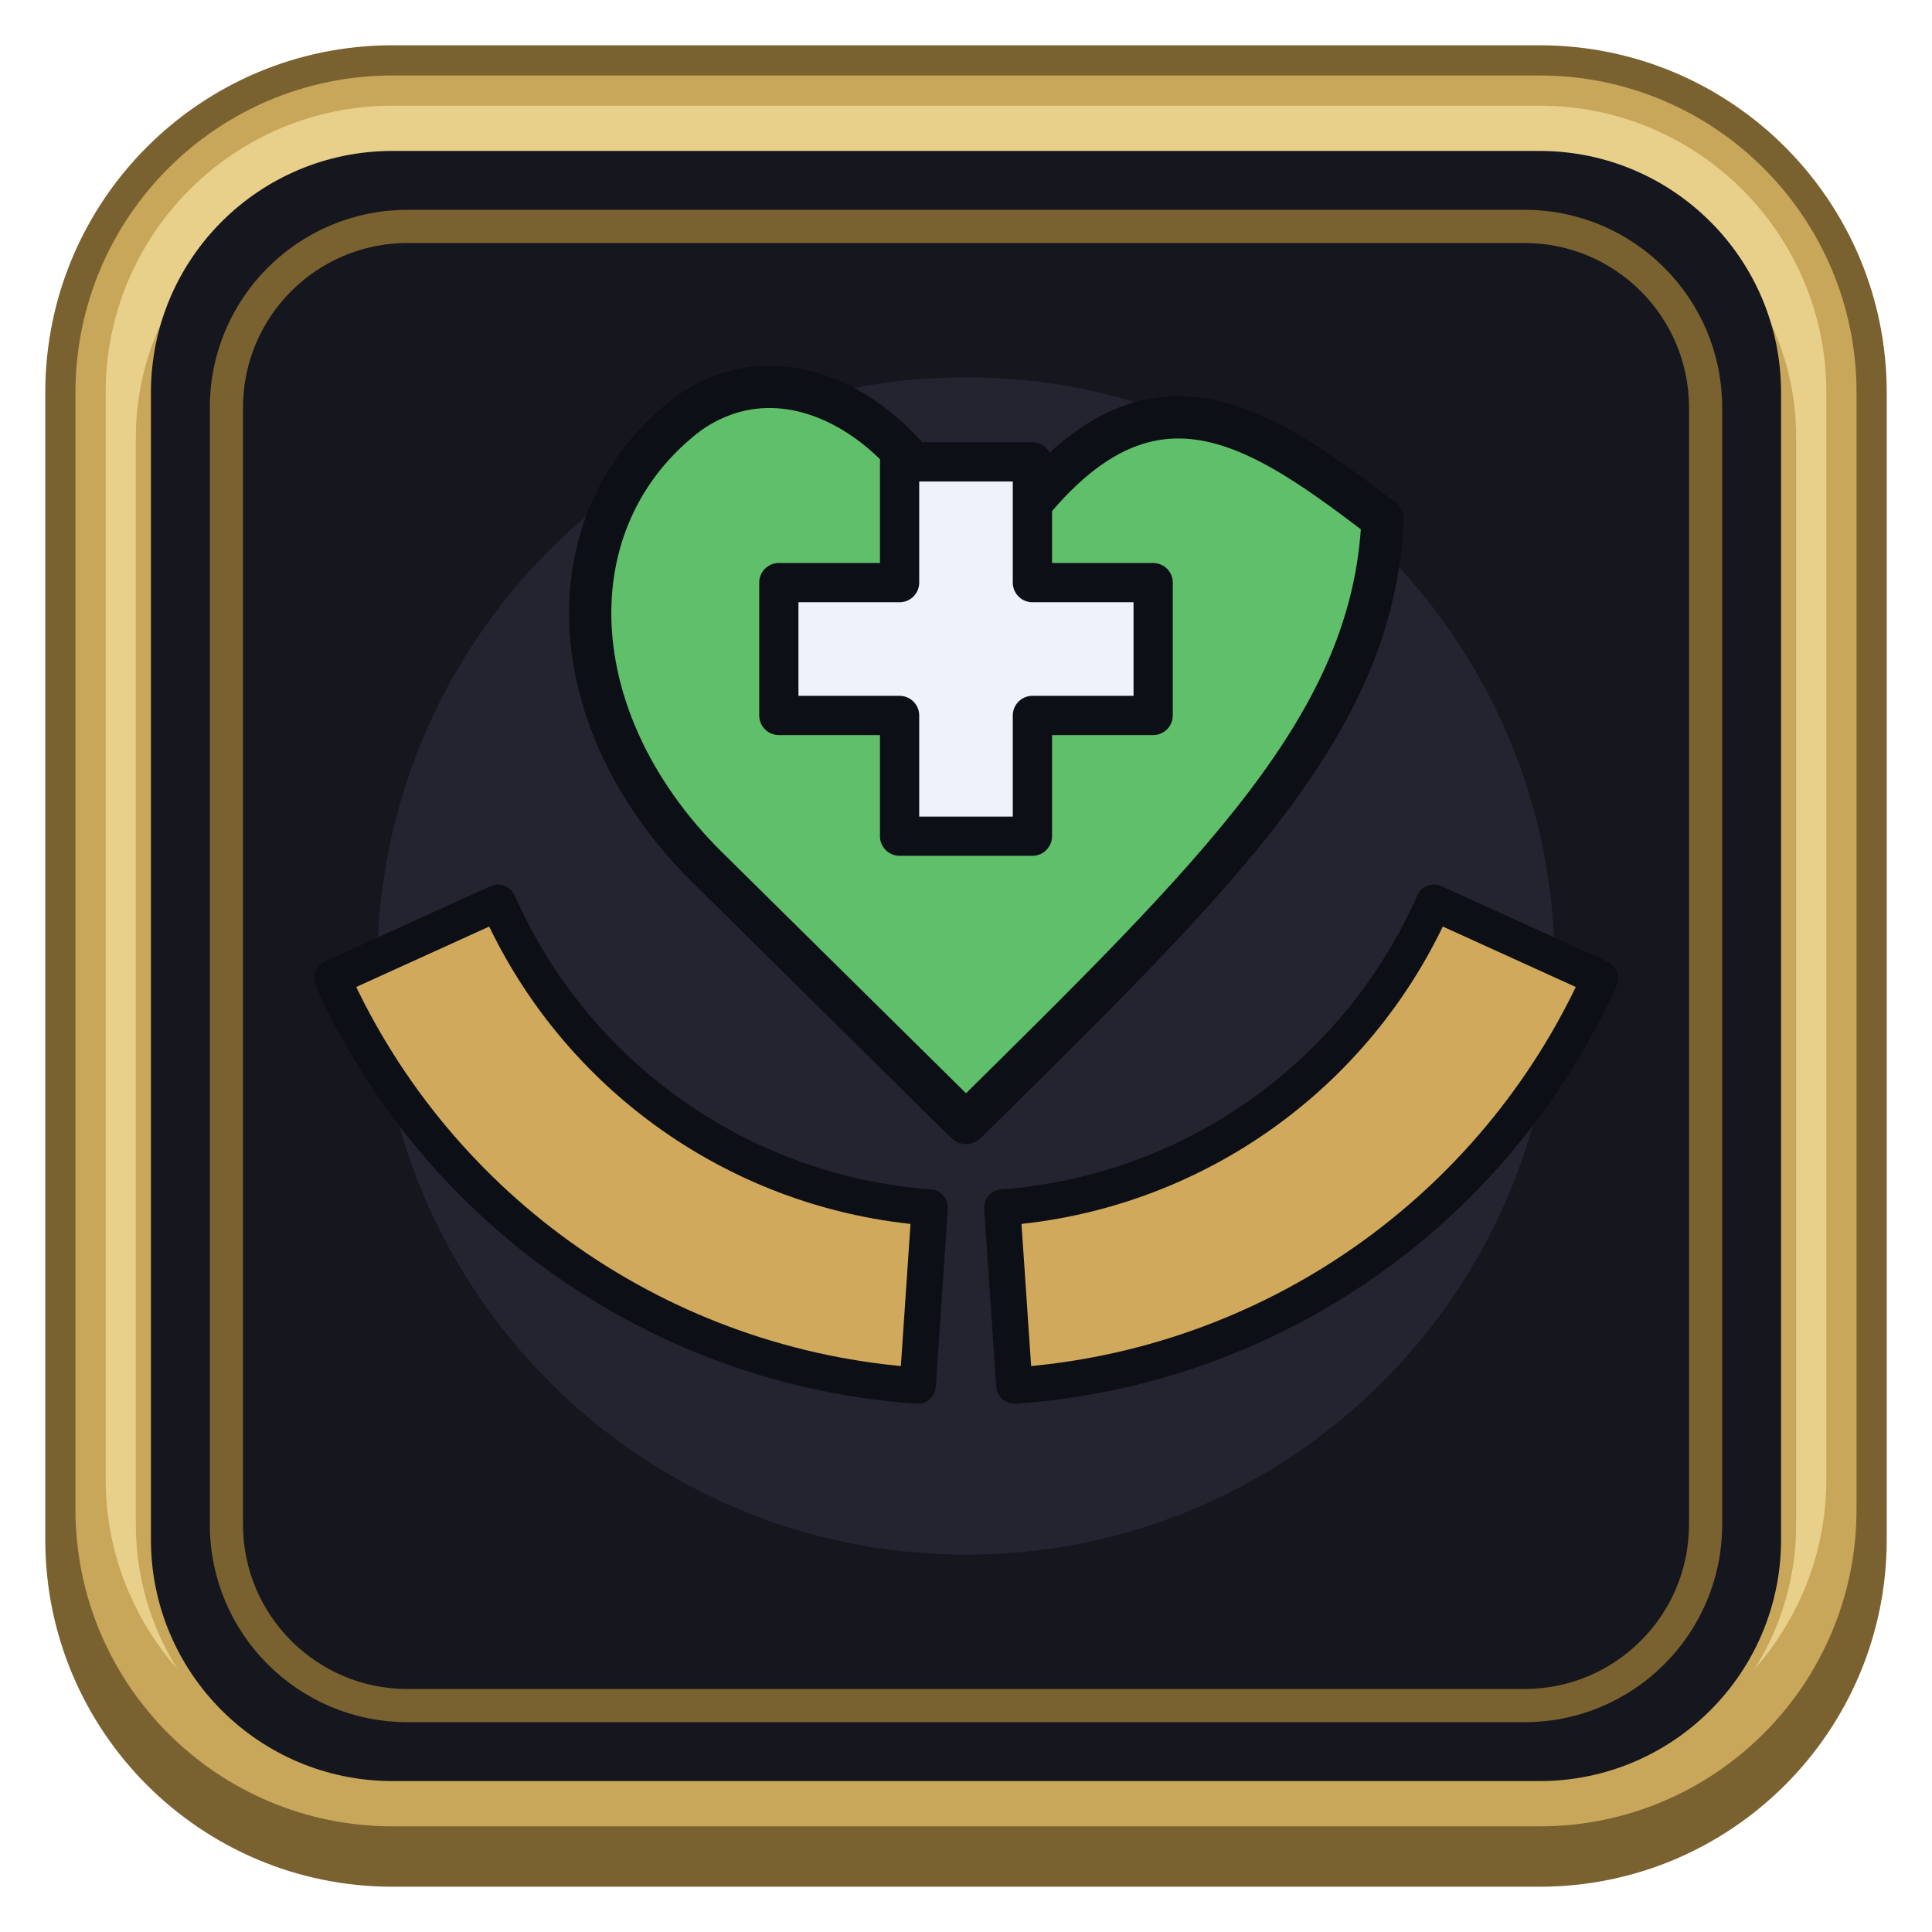
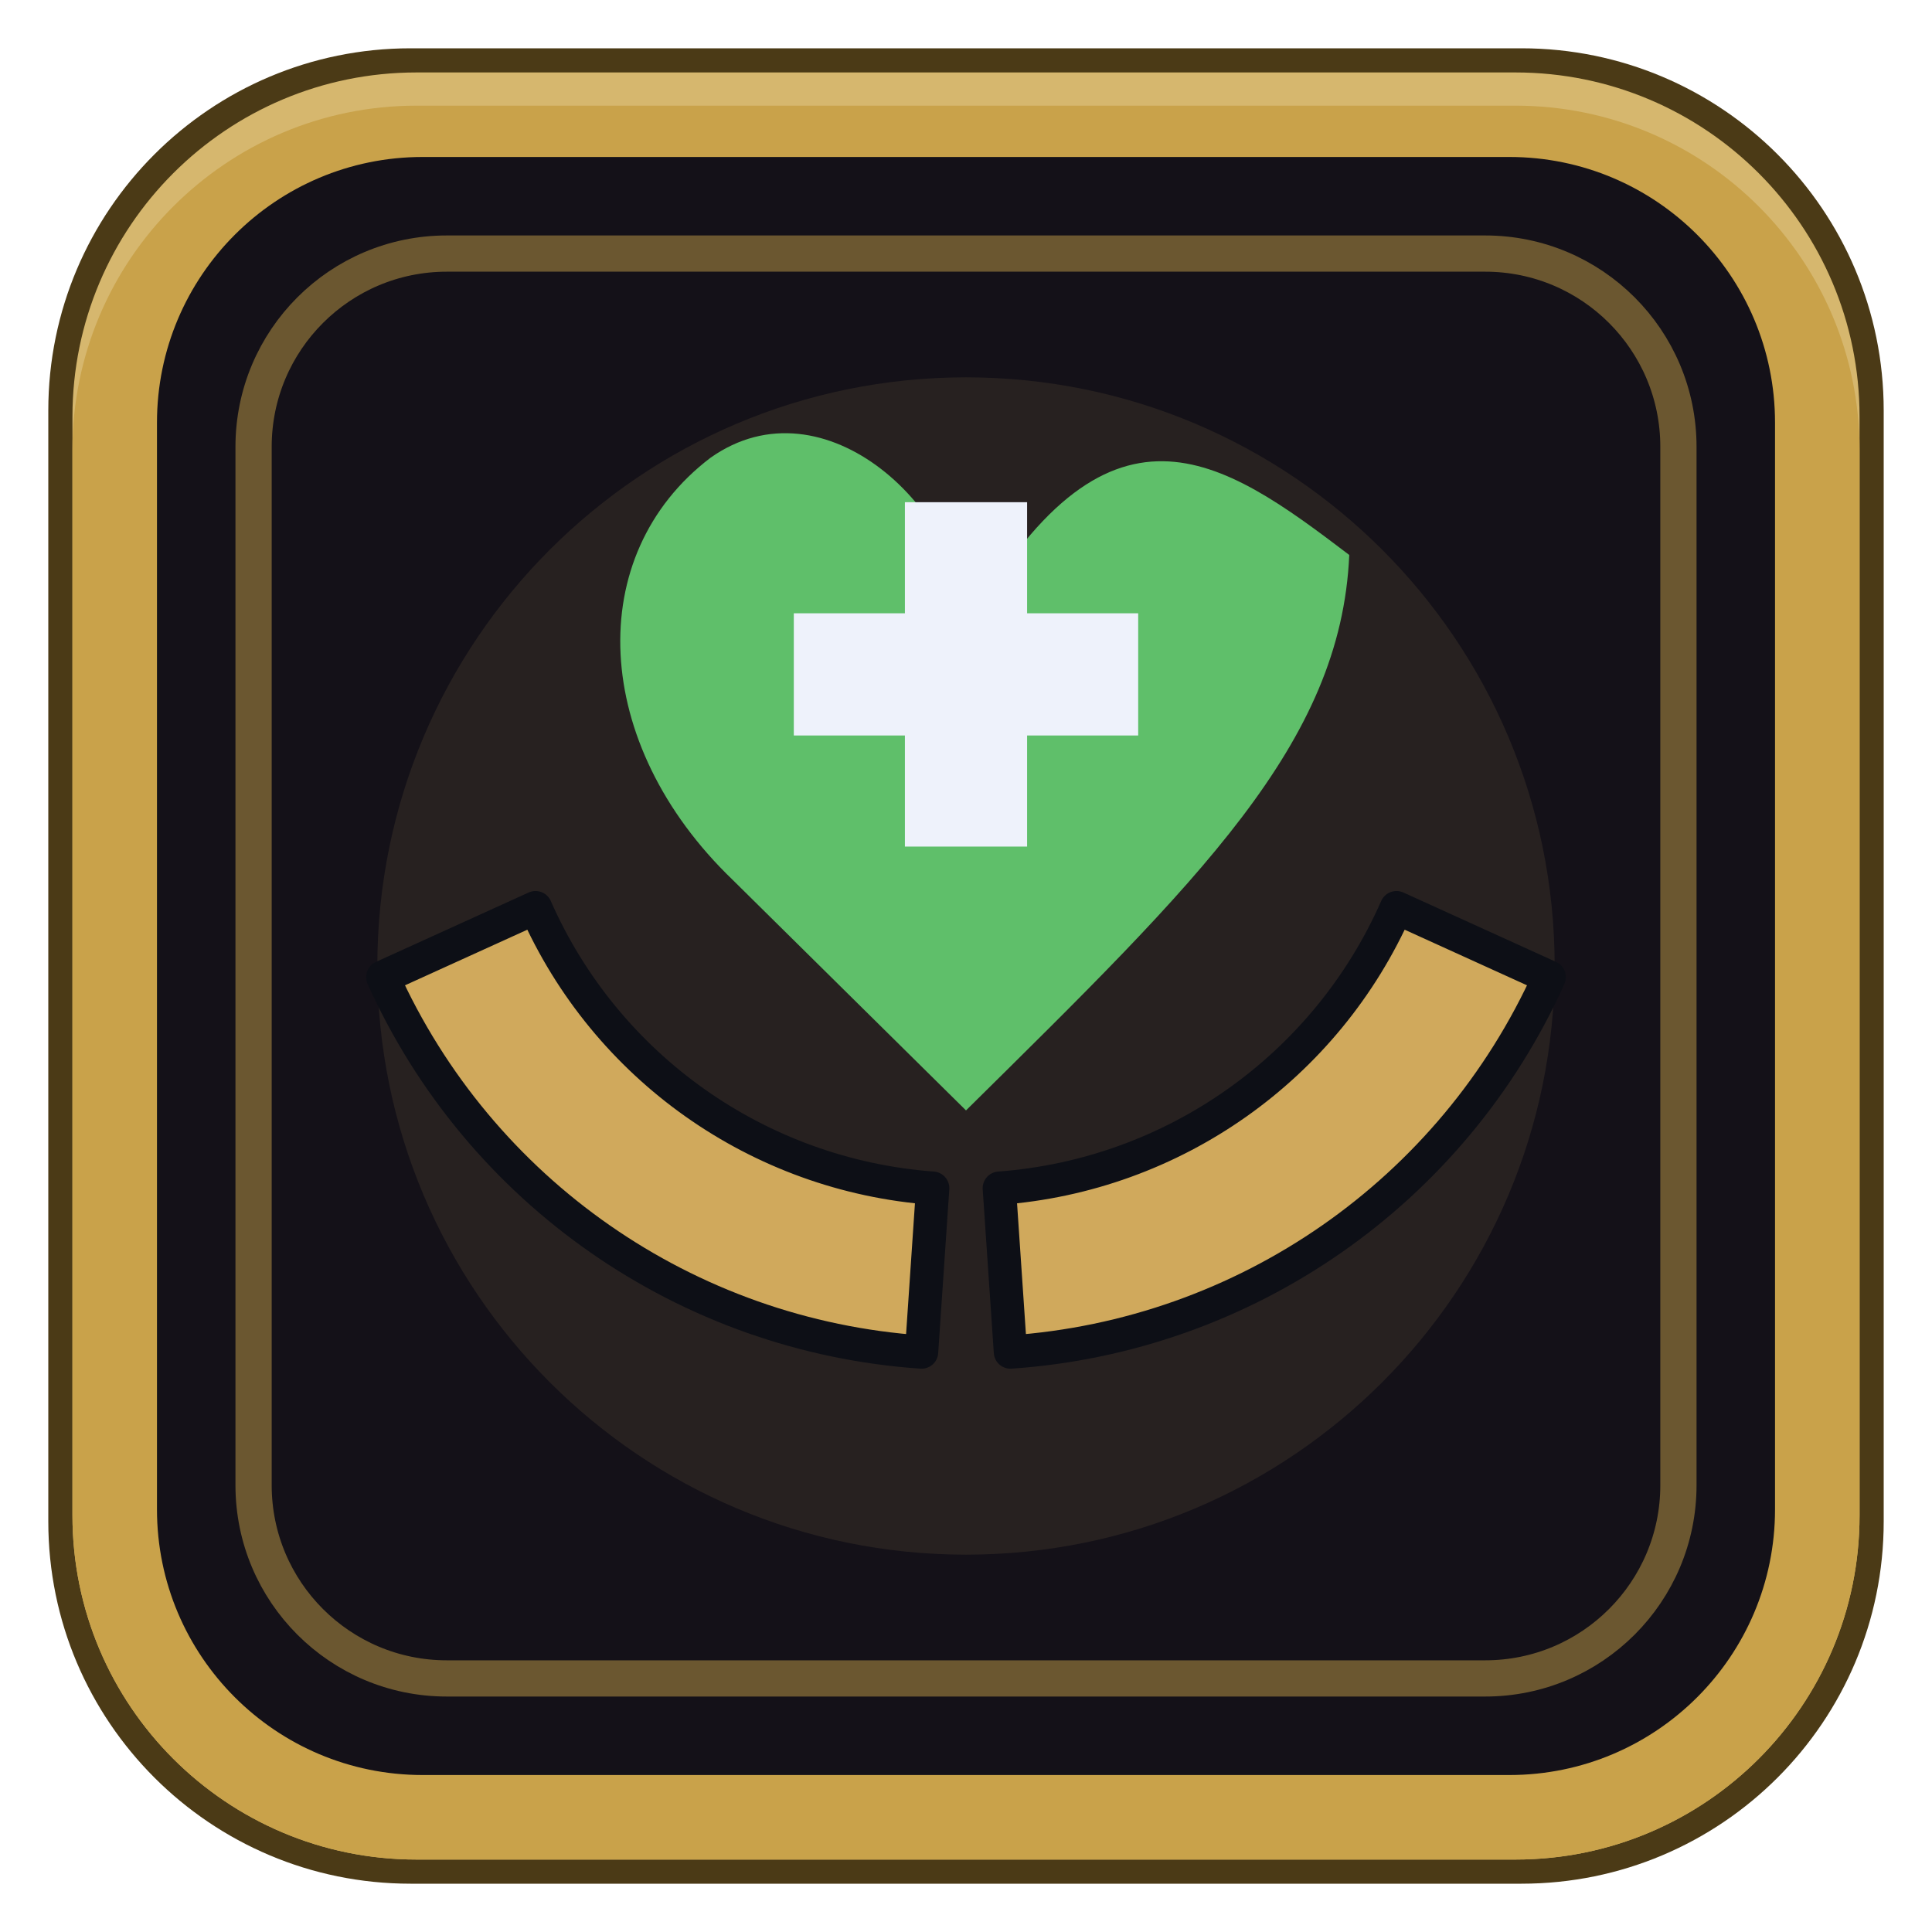
<svg xmlns="http://www.w3.org/2000/svg" width="64" height="64" viewBox="0 0 64 64">
-   <rect x="1.5" y="1.5" width="61.0" height="61.0" rx="11.5" fill="#7a6130" />
-   <rect x="2.5" y="2.5" width="59.0" height="58.0" rx="10.5" fill="#c8a75a" />
-   <rect x="3.5" y="3.5" width="57.0" height="55.0" rx="9.5" fill="#e8cf8a" />
-   <rect x="4.5" y="5.5" width="55.0" height="54.0" rx="9.0" fill="#c8a75a" />
-   <rect x="5.0" y="5.0" width="54.0" height="54.0" rx="8.0" fill="#15161e" />
-   <rect x="7.5" y="7.5" width="49.0" height="49.0" rx="6.0" fill="none" stroke="#7a6130" stroke-width="1.1" stroke-linejoin="round" />
-   <circle cx="32.0" cy="32.0" r="19.5" fill="#23242f" />
-   <path d="M32.0 19.9 C32.0 15.6 26.9 10.8 22.8 13.7 C18.2 17.2 18.5 24.0 23.6 28.9 L32.0 37.2 C40.4 28.9 45.5 24.0 45.8 17.2 C41.2 13.7 37.1 10.8 32.0 19.9z" fill="#5fbf6a" stroke="#0d0f16" stroke-width="1.4" stroke-linejoin="round" />
-   <polygon points="29.8,15.3 34.2,15.3 34.2,19.3 38.2,19.3 38.2,23.7 34.2,23.7 34.2,27.7 29.8,27.7 29.8,23.7 25.8,23.7 25.8,19.3 29.8,19.3" fill="#eef2fb" stroke="#0d0f16" stroke-width="1.3" stroke-linejoin="round" />
-   <path d="M30.4 45.9 A23.0 23.0 0 0 1 11.0 32.4 L16.5 29.9 A17.0 17.0 0 0 0 30.8 40.0z" fill="#d0a95c" stroke="#0d0f16" stroke-width="1.2" stroke-linejoin="round" />
-   <path d="M53.0 32.4 A23.0 23.0 0 0 1 33.6 45.9 L33.2 40.0 A17.0 17.0 0 0 0 47.5 29.9z" fill="#d0a95c" stroke="#0d0f16" stroke-width="1.2" stroke-linejoin="round" />
+   <rect x="1.6" y="1.6" width="60.8" height="60.8" rx="12.0" fill="#4b3a16" />
+   <rect x="2.4" y="2.4" width="59.2" height="59.2" rx="11.4" fill="#d6b76e" />
+   <rect x="2.4" y="3.5" width="59.2" height="58.1" rx="11.4" fill="#c9a24a" />
+   <rect x="5.2" y="5.2" width="53.6" height="53.6" rx="8.8" fill="#141118" />
+   <rect x="8.4" y="8.4" width="47.2" height="47.2" rx="6.4" fill="none" stroke="#6b5730" stroke-width="1.2" stroke-linejoin="round" />
+   <circle cx="32.0" cy="32.0" r="19.5" fill="#272120" />
+   <g transform="translate(32 32) scale(0.92) translate(-32 -32)">
+     <path d="M32.0 19.9 C32.0 15.6 26.9 10.8 22.8 13.7 C18.2 17.2 18.5 24.0 23.6 28.9 L32.0 37.2 C40.4 28.9 45.5 24.0 45.8 17.2 C41.2 13.7 37.1 10.8 32.0 19.9z" fill="#5fbf6a" />
+     <polygon points="29.8,15.3 34.2,15.3 34.2,19.3 38.2,19.3 38.2,23.7 34.2,23.7 34.2,27.7 29.8,27.7 29.8,23.7 25.8,23.7 25.8,19.3 29.8,19.3" fill="#eef2fb" />
+     <path d="M30.4 45.9 A23.0 23.0 0 0 1 11.0 32.4 L16.5 29.9 A17.0 17.0 0 0 0 30.8 40.0z" fill="#d0a95c" stroke="#0d0f16" stroke-width="1.2" stroke-linejoin="round" />
+     <path d="M53.0 32.4 A23.0 23.0 0 0 1 33.6 45.9 L33.2 40.0 A17.0 17.0 0 0 0 47.5 29.9z" fill="#d0a95c" stroke="#0d0f16" stroke-width="1.2" stroke-linejoin="round" />
+   </g>
</svg>
